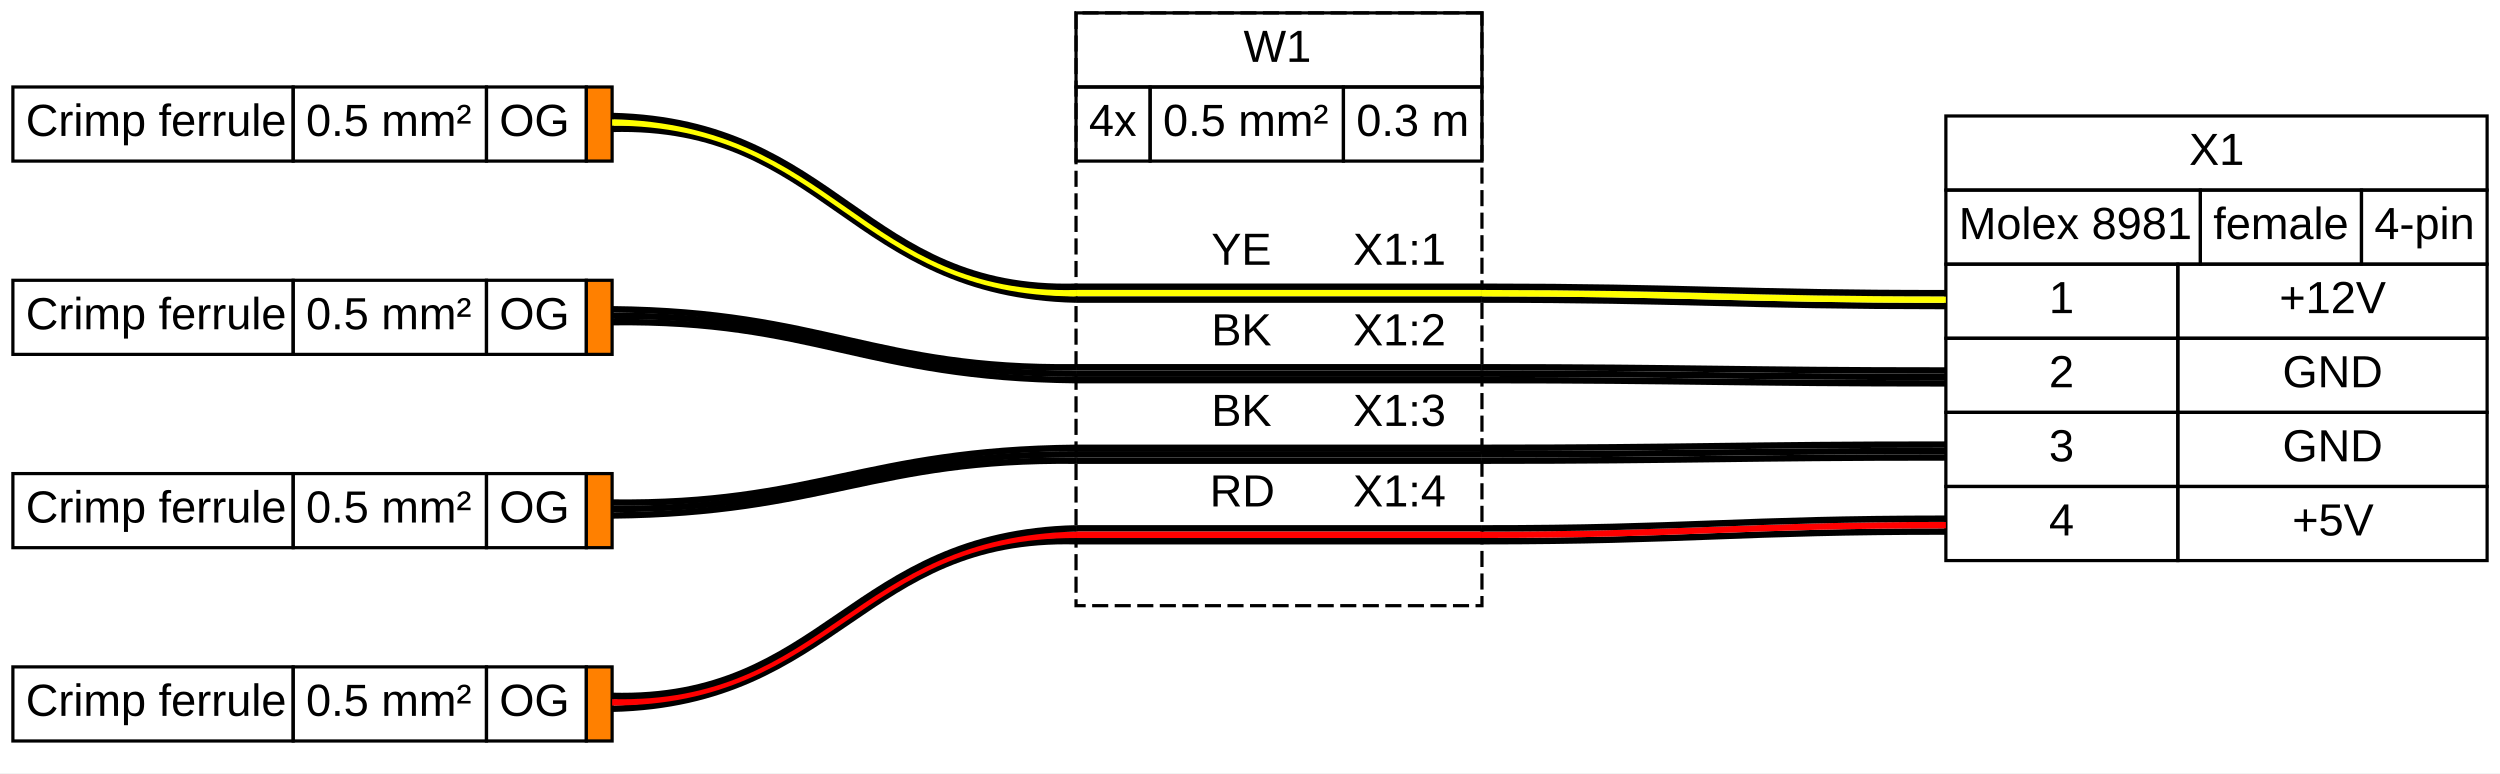
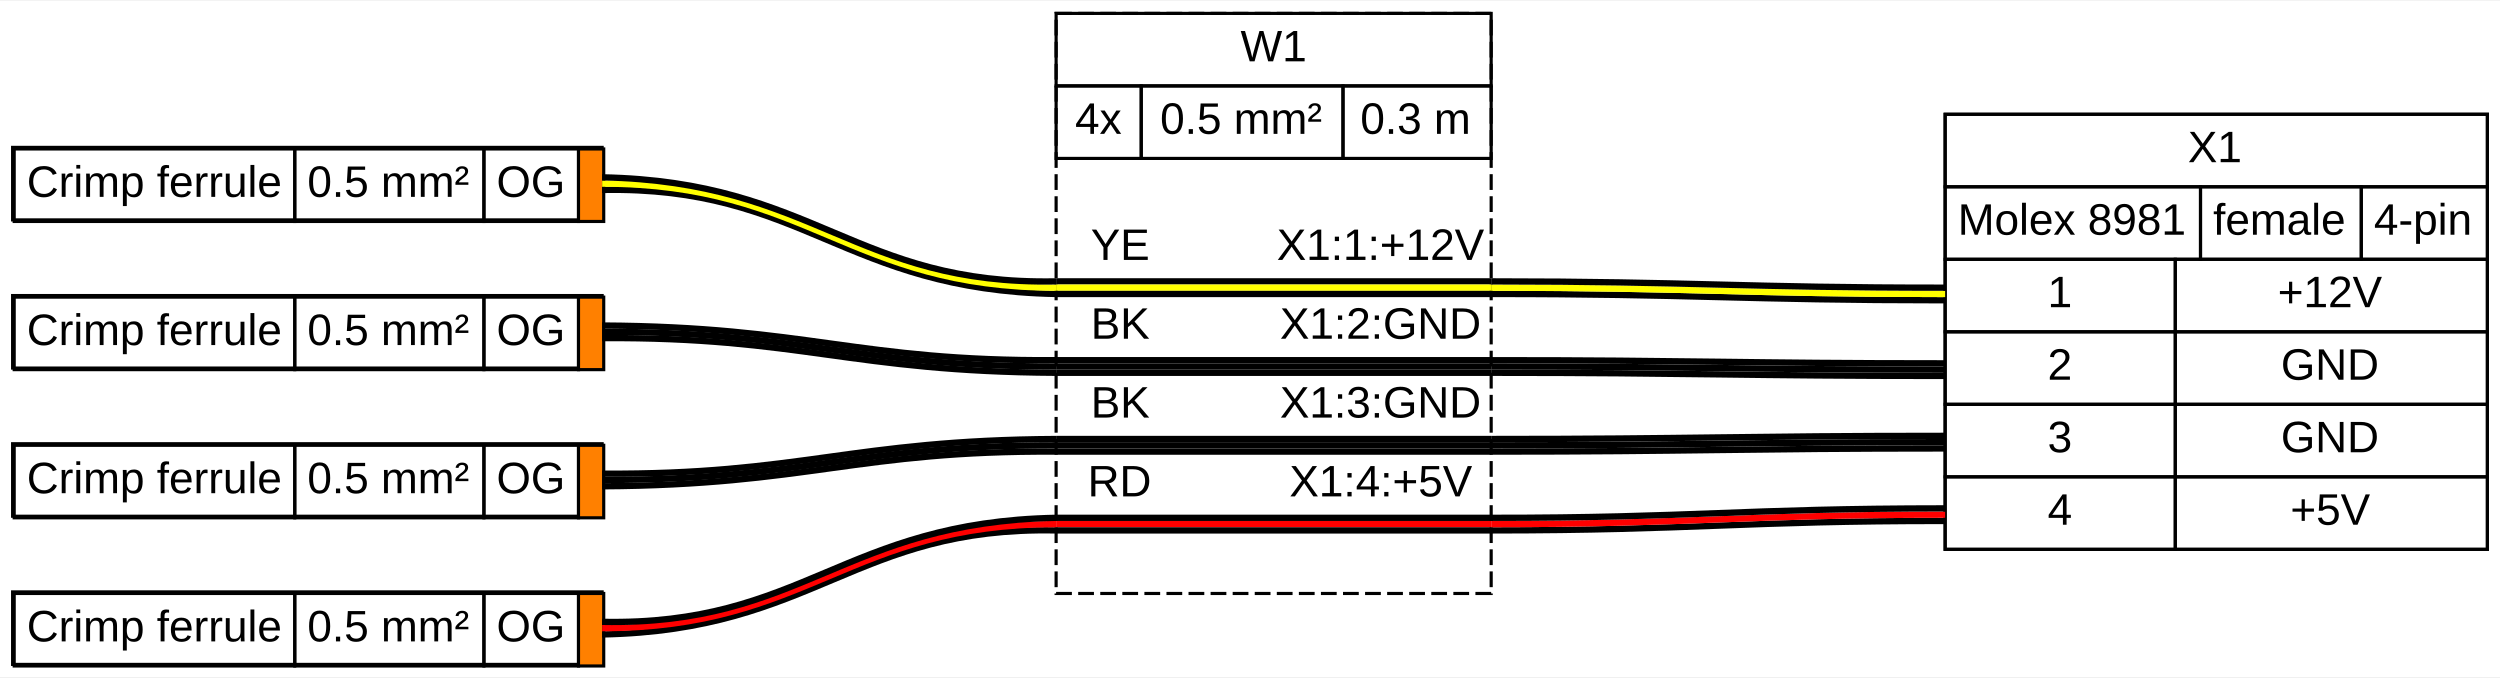
- <svg xmlns="http://www.w3.org/2000/svg" width="776pt" height="240pt" viewBox="0.00 0.00 776.00 240.00">
-   <g id="graph0" class="graph" transform="scale(1 1) rotate(0) translate(4 236)">
-     <polygon fill="white" stroke="transparent" points="-4,4 -4,-236 772,-236 772,4 -4,4" />
+ <svg xmlns="http://www.w3.org/2000/svg" width="793pt" height="215pt" viewBox="0.00 0.00 793.00 214.50">
+   <g id="graph0" class="graph" transform="scale(1 1) rotate(0) translate(4 210.5)">
+     <polygon fill="#ffffff" stroke="transparent" points="-4,4 -4,-210.5 789,-210.5 789,4 -4,4" />
    <g id="node1" class="node">
-       <polygon fill="white" stroke="transparent" points="768,-200 600,-200 600,-62 768,-62 768,-200" />
-       <polygon fill="none" stroke="black" points="600,-177 600,-200 768,-200 768,-177 600,-177" />
-       <text text-anchor="start" x="675.5" y="-184.8" font-family="arial" font-size="14.00">X1</text>
-       <polygon fill="none" stroke="black" points="600,-154 600,-177 679,-177 679,-154 600,-154" />
-       <text text-anchor="start" x="604" y="-161.8" font-family="arial" font-size="14.00">Molex 8981</text>
-       <polygon fill="none" stroke="black" points="679,-154 679,-177 729,-177 729,-154 679,-154" />
-       <text text-anchor="start" x="683" y="-161.8" font-family="arial" font-size="14.00">female</text>
-       <polygon fill="none" stroke="black" points="729,-154 729,-177 768,-177 768,-154 729,-154" />
-       <text text-anchor="start" x="733" y="-161.8" font-family="arial" font-size="14.00">4-pin</text>
-       <polygon fill="none" stroke="black" points="600,-131 600,-154 672,-154 672,-131 600,-131" />
-       <text text-anchor="start" x="632" y="-138.8" font-family="arial" font-size="14.00">1</text>
-       <polygon fill="none" stroke="black" points="672,-131 672,-154 768,-154 768,-131 672,-131" />
-       <text text-anchor="start" x="703.5" y="-138.8" font-family="arial" font-size="14.00">+12V</text>
-       <polygon fill="none" stroke="black" points="600,-108 600,-131 672,-131 672,-108 600,-108" />
-       <text text-anchor="start" x="632" y="-115.8" font-family="arial" font-size="14.00">2</text>
-       <polygon fill="none" stroke="black" points="672,-108 672,-131 768,-131 768,-108 672,-108" />
-       <text text-anchor="start" x="704.5" y="-115.8" font-family="arial" font-size="14.00">GND</text>
-       <polygon fill="none" stroke="black" points="600,-85 600,-108 672,-108 672,-85 600,-85" />
-       <text text-anchor="start" x="632" y="-92.8" font-family="arial" font-size="14.00">3</text>
-       <polygon fill="none" stroke="black" points="672,-85 672,-108 768,-108 768,-85 672,-85" />
-       <text text-anchor="start" x="704.5" y="-92.8" font-family="arial" font-size="14.00">GND</text>
-       <polygon fill="none" stroke="black" points="600,-62 600,-85 672,-85 672,-62 600,-62" />
-       <text text-anchor="start" x="632" y="-69.8" font-family="arial" font-size="14.00">4</text>
-       <polygon fill="none" stroke="black" points="672,-62 672,-85 768,-85 768,-62 672,-62" />
-       <text text-anchor="start" x="707.5" y="-69.8" font-family="arial" font-size="14.00">+5V</text>
+       <polygon fill="#ffffff" stroke="black" points="785,-174.5 613,-174.5 613,-36.5 785,-36.5 785,-174.5" />
+       <polygon fill="none" stroke="black" points="613,-151.5 613,-174.5 785,-174.5 785,-151.5 613,-151.5" />
+       <text text-anchor="start" x="690" y="-159.3" font-family="arial" font-size="14.00">X1</text>
+       <polygon fill="none" stroke="black" points="613,-128.5 613,-151.5 694,-151.5 694,-128.5 613,-128.5" />
+       <text text-anchor="start" x="617" y="-136.3" font-family="arial" font-size="14.00">Molex 8981</text>
+       <polygon fill="none" stroke="black" points="694,-128.5 694,-151.5 745,-151.5 745,-128.5 694,-128.5" />
+       <text text-anchor="start" x="698" y="-136.3" font-family="arial" font-size="14.00">female</text>
+       <polygon fill="none" stroke="black" points="745,-128.5 745,-151.5 785,-151.5 785,-128.5 745,-128.5" />
+       <text text-anchor="start" x="749" y="-136.3" font-family="arial" font-size="14.00">4-pin</text>
+       <polygon fill="none" stroke="black" points="613,-105.5 613,-128.5 686,-128.5 686,-105.5 613,-105.5" />
+       <text text-anchor="start" x="645.5" y="-113.3" font-family="arial" font-size="14.00">1</text>
+       <polygon fill="none" stroke="black" points="686,-105.5 686,-128.5 785,-128.5 785,-105.5 686,-105.5" />
+       <text text-anchor="start" x="718.5" y="-113.3" font-family="arial" font-size="14.00">+12V</text>
+       <polygon fill="none" stroke="black" points="613,-82.5 613,-105.5 686,-105.5 686,-82.5 613,-82.5" />
+       <text text-anchor="start" x="645.5" y="-90.3" font-family="arial" font-size="14.00">2</text>
+       <polygon fill="none" stroke="black" points="686,-82.5 686,-105.5 785,-105.5 785,-82.5 686,-82.5" />
+       <text text-anchor="start" x="719.5" y="-90.3" font-family="arial" font-size="14.00">GND</text>
+       <polygon fill="none" stroke="black" points="613,-59.5 613,-82.5 686,-82.5 686,-59.5 613,-59.5" />
+       <text text-anchor="start" x="645.5" y="-67.3" font-family="arial" font-size="14.00">3</text>
+       <polygon fill="none" stroke="black" points="686,-59.5 686,-82.5 785,-82.5 785,-59.5 686,-59.5" />
+       <text text-anchor="start" x="719.5" y="-67.3" font-family="arial" font-size="14.00">GND</text>
+       <polygon fill="none" stroke="black" points="613,-36.5 613,-59.5 686,-59.5 686,-36.5 613,-36.5" />
+       <text text-anchor="start" x="645.5" y="-44.3" font-family="arial" font-size="14.00">4</text>
+       <polygon fill="none" stroke="black" points="686,-36.5 686,-59.5 785,-59.5 785,-36.5 686,-36.5" />
+       <text text-anchor="start" x="722.5" y="-44.3" font-family="arial" font-size="14.00">+5V</text>
    </g>
    <g id="node2" class="node">
-       <polygon fill="white" stroke="transparent" points="186,-216 0,-216 0,-180 186,-180 186,-216" />
-       <polygon fill="none" stroke="black" points="0,-186 0,-209 87,-209 87,-186 0,-186" />
-       <text text-anchor="start" x="4" y="-193.8" font-family="arial" font-size="14.00">Crimp ferrule</text>
-       <polygon fill="none" stroke="black" points="87,-186 87,-209 147,-209 147,-186 87,-186" />
-       <text text-anchor="start" x="91" y="-193.8" font-family="arial" font-size="14.00">0.5 mm²</text>
-       <polygon fill="none" stroke="black" points="147,-186 147,-209 178,-209 178,-186 147,-186" />
-       <text text-anchor="start" x="151" y="-193.8" font-family="arial" font-size="14.00">OG</text>
-       <polygon fill="#ff8000" stroke="transparent" points="178,-186 178,-209 186,-209 186,-186 178,-186" />
-       <polygon fill="none" stroke="black" points="178,-186 178,-209 186,-209 186,-186 178,-186" />
+       <polygon fill="#ffffff" stroke="black" points="187,-164 0,-164 0,-141 187,-141 187,-164" />
+       <polygon fill="none" stroke="black" points="0.5,-140.5 0.5,-163.5 89.5,-163.5 89.5,-140.5 0.5,-140.5" />
+       <text text-anchor="start" x="4.5" y="-148.3" font-family="arial" font-size="14.00">Crimp ferrule</text>
+       <polygon fill="none" stroke="black" points="89.5,-140.5 89.5,-163.5 149.5,-163.5 149.5,-140.5 89.5,-140.5" />
+       <text text-anchor="start" x="93.5" y="-148.3" font-family="arial" font-size="14.00">0.5 mm²</text>
+       <polygon fill="none" stroke="black" points="149.5,-140.5 149.5,-163.5 179.5,-163.5 179.5,-140.5 149.5,-140.5" />
+       <text text-anchor="start" x="153.5" y="-148.3" font-family="arial" font-size="14.00">OG</text>
+       <polygon fill="#ff8000" stroke="transparent" points="179.5,-140.5 179.5,-163.5 187.5,-163.5 187.5,-140.5 179.5,-140.5" />
+       <polygon fill="none" stroke="black" points="179.5,-140.5 179.5,-163.5 187.5,-163.5 187.5,-140.5 179.5,-140.5" />
    </g>
    <g id="node6" class="node">
-       <polygon fill="white" stroke="black" stroke-dasharray="5,2" points="456,-232 330,-232 330,-48 456,-48 456,-232" />
-       <polygon fill="none" stroke="black" points="330,-209 330,-232 456,-232 456,-209 330,-209" />
-       <text text-anchor="start" x="382" y="-216.8" font-family="arial" font-size="14.00">W1</text>
-       <polygon fill="none" stroke="black" points="330,-186 330,-209 353,-209 353,-186 330,-186" />
-       <text text-anchor="start" x="334" y="-193.8" font-family="arial" font-size="14.00">4x</text>
-       <polygon fill="none" stroke="black" points="353,-186 353,-209 413,-209 413,-186 353,-186" />
-       <text text-anchor="start" x="357" y="-193.8" font-family="arial" font-size="14.00">0.5 mm²</text>
-       <polygon fill="none" stroke="black" points="413,-186 413,-209 456,-209 456,-186 413,-186" />
-       <text text-anchor="start" x="417" y="-193.8" font-family="arial" font-size="14.00">0.3 m</text>
-       <text text-anchor="start" x="342.5" y="-172.8" font-family="arial" font-size="14.00"> </text>
-       <text text-anchor="start" x="372" y="-153.8" font-family="arial" font-size="14.00">YE</text>
-       <text text-anchor="start" x="416" y="-153.8" font-family="arial" font-size="14.00">X1:1</text>
-       <polygon fill="#000000" stroke="transparent" points="330,-146 330,-148 456,-148 456,-146 330,-146" />
-       <polygon fill="#ffff00" stroke="transparent" points="330,-144 330,-146 456,-146 456,-144 330,-144" />
-       <polygon fill="#000000" stroke="transparent" points="330,-142 330,-144 456,-144 456,-142 330,-142" />
-       <text text-anchor="start" x="372" y="-128.8" font-family="arial" font-size="14.00">BK</text>
-       <text text-anchor="start" x="416" y="-128.8" font-family="arial" font-size="14.00">X1:2</text>
-       <polygon fill="#000000" stroke="transparent" points="330,-121 330,-123 456,-123 456,-121 330,-121" />
-       <polygon fill="#000000" stroke="transparent" points="330,-119 330,-121 456,-121 456,-119 330,-119" />
-       <polygon fill="#000000" stroke="transparent" points="330,-117 330,-119 456,-119 456,-117 330,-117" />
-       <text text-anchor="start" x="372" y="-103.8" font-family="arial" font-size="14.00">BK</text>
-       <text text-anchor="start" x="416" y="-103.8" font-family="arial" font-size="14.00">X1:3</text>
-       <polygon fill="#000000" stroke="transparent" points="330,-96 330,-98 456,-98 456,-96 330,-96" />
-       <polygon fill="#000000" stroke="transparent" points="330,-94 330,-96 456,-96 456,-94 330,-94" />
-       <polygon fill="#000000" stroke="transparent" points="330,-92 330,-94 456,-94 456,-92 330,-92" />
-       <text text-anchor="start" x="371.5" y="-78.8" font-family="arial" font-size="14.00">RD</text>
-       <text text-anchor="start" x="416" y="-78.8" font-family="arial" font-size="14.00">X1:4</text>
-       <polygon fill="#000000" stroke="transparent" points="330,-71 330,-73 456,-73 456,-71 330,-71" />
-       <polygon fill="#ff0000" stroke="transparent" points="330,-69 330,-71 456,-71 456,-69 330,-69" />
-       <polygon fill="#000000" stroke="transparent" points="330,-67 330,-69 456,-69 456,-67 330,-67" />
-       <text text-anchor="start" x="342.5" y="-53.8" font-family="arial" font-size="14.00"> </text>
+       <polygon fill="#ffffff" stroke="black" stroke-dasharray="5,2" points="469,-206.5 331,-206.5 331,-22.5 469,-22.5 469,-206.5" />
+       <polygon fill="none" stroke="black" points="331,-183.5 331,-206.5 469,-206.5 469,-183.5 331,-183.5" />
+       <text text-anchor="start" x="389.5" y="-191.3" font-family="arial" font-size="14.00">W1</text>
+       <polygon fill="none" stroke="black" points="331,-160.5 331,-183.5 358,-183.5 358,-160.5 331,-160.5" />
+       <text text-anchor="start" x="337" y="-168.3" font-family="arial" font-size="14.00">4x</text>
+       <polygon fill="none" stroke="black" points="358,-160.5 358,-183.5 422,-183.5 422,-160.5 358,-160.5" />
+       <text text-anchor="start" x="364" y="-168.3" font-family="arial" font-size="14.00">0.5 mm²</text>
+       <polygon fill="none" stroke="black" points="422,-160.5 422,-183.5 469,-183.5 469,-160.5 422,-160.5" />
+       <text text-anchor="start" x="427.5" y="-168.3" font-family="arial" font-size="14.00">0.3 m</text>
+       <text text-anchor="start" x="333" y="-147.3" font-family="arial" font-size="14.00"> </text>
+       <text text-anchor="start" x="342" y="-128.3" font-family="arial" font-size="14.00">     YE    </text>
+       <text text-anchor="start" x="401" y="-128.3" font-family="arial" font-size="14.00">X1:1:+12V</text>
+       <polygon fill="#000000" stroke="transparent" points="331,-120.5 331,-122.5 469,-122.5 469,-120.5 331,-120.5" />
+       <polygon fill="#ffff00" stroke="transparent" points="331,-118.5 331,-120.5 469,-120.5 469,-118.5 331,-118.5" />
+       <polygon fill="#000000" stroke="transparent" points="331,-116.5 331,-118.5 469,-118.5 469,-116.5 331,-116.5" />
+       <text text-anchor="start" x="342" y="-103.3" font-family="arial" font-size="14.00">     BK    </text>
+       <text text-anchor="start" x="402" y="-103.3" font-family="arial" font-size="14.00">X1:2:GND</text>
+       <polygon fill="#000000" stroke="transparent" points="331,-95.5 331,-97.5 469,-97.5 469,-95.5 331,-95.5" />
+       <polygon fill="#000000" stroke="transparent" points="331,-93.5 331,-95.5 469,-95.5 469,-93.5 331,-93.5" />
+       <polygon fill="#000000" stroke="transparent" points="331,-91.5 331,-93.5 469,-93.5 469,-91.5 331,-91.5" />
+       <text text-anchor="start" x="342" y="-78.3" font-family="arial" font-size="14.00">     BK    </text>
+       <text text-anchor="start" x="402" y="-78.3" font-family="arial" font-size="14.00">X1:3:GND</text>
+       <polygon fill="#000000" stroke="transparent" points="331,-70.5 331,-72.5 469,-72.5 469,-70.5 331,-70.5" />
+       <polygon fill="#000000" stroke="transparent" points="331,-68.5 331,-70.5 469,-70.5 469,-68.5 331,-68.5" />
+       <polygon fill="#000000" stroke="transparent" points="331,-66.5 331,-68.5 469,-68.5 469,-66.5 331,-66.5" />
+       <text text-anchor="start" x="341" y="-53.3" font-family="arial" font-size="14.00">     RD    </text>
+       <text text-anchor="start" x="405" y="-53.3" font-family="arial" font-size="14.00">X1:4:+5V</text>
+       <polygon fill="#000000" stroke="transparent" points="331,-45.5 331,-47.5 469,-47.5 469,-45.5 331,-45.5" />
+       <polygon fill="#ff0000" stroke="transparent" points="331,-43.5 331,-45.5 469,-45.5 469,-43.5 331,-43.5" />
+       <polygon fill="#000000" stroke="transparent" points="331,-41.5 331,-43.5 469,-43.5 469,-41.5 331,-41.5" />
+       <text text-anchor="start" x="333" y="-28.3" font-family="arial" font-size="14.00"> </text>
    </g>
    <g id="edge1" class="edge">
-       <path fill="none" stroke="#000000" stroke-width="2" d="M186,-196C252.22,-197.72 259.82,-144.72 330,-143" />
-       <path fill="none" stroke="#ffff00" stroke-width="2" d="M186,-198C254.2,-198 261.8,-145 330,-145" />
-       <path fill="none" stroke="#000000" stroke-width="2" d="M186,-200C256.18,-198.28 263.78,-145.28 330,-147" />
+       <path fill="none" stroke="#000000" stroke-width="2" d="M187,-150.5C250.79,-151.78 263.47,-118.78 331,-117.5" />
+       <path fill="none" stroke="#ffff00" stroke-width="2" d="M187,-152.5C252.66,-152.5 265.34,-119.5 331,-119.5" />
+       <path fill="none" stroke="#000000" stroke-width="2" d="M187,-154.5C254.53,-153.22 267.21,-120.22 331,-121.5" />
    </g>
    <g id="node3" class="node">
-       <polygon fill="white" stroke="transparent" points="186,-156 0,-156 0,-120 186,-120 186,-156" />
-       <polygon fill="none" stroke="black" points="0,-126 0,-149 87,-149 87,-126 0,-126" />
-       <text text-anchor="start" x="4" y="-133.8" font-family="arial" font-size="14.00">Crimp ferrule</text>
-       <polygon fill="none" stroke="black" points="87,-126 87,-149 147,-149 147,-126 87,-126" />
-       <text text-anchor="start" x="91" y="-133.8" font-family="arial" font-size="14.00">0.5 mm²</text>
-       <polygon fill="none" stroke="black" points="147,-126 147,-149 178,-149 178,-126 147,-126" />
-       <text text-anchor="start" x="151" y="-133.8" font-family="arial" font-size="14.00">OG</text>
-       <polygon fill="#ff8000" stroke="transparent" points="178,-126 178,-149 186,-149 186,-126 178,-126" />
-       <polygon fill="none" stroke="black" points="178,-126 178,-149 186,-149 186,-126 178,-126" />
+       <polygon fill="#ffffff" stroke="black" points="187,-117 0,-117 0,-94 187,-94 187,-117" />
+       <polygon fill="none" stroke="black" points="0.5,-93.5 0.5,-116.5 89.5,-116.5 89.5,-93.5 0.5,-93.5" />
+       <text text-anchor="start" x="4.5" y="-101.3" font-family="arial" font-size="14.00">Crimp ferrule</text>
+       <polygon fill="none" stroke="black" points="89.5,-93.5 89.5,-116.5 149.5,-116.5 149.5,-93.5 89.5,-93.5" />
+       <text text-anchor="start" x="93.5" y="-101.3" font-family="arial" font-size="14.00">0.5 mm²</text>
+       <polygon fill="none" stroke="black" points="149.5,-93.5 149.5,-116.5 179.5,-116.5 179.5,-93.5 149.5,-93.5" />
+       <text text-anchor="start" x="153.5" y="-101.3" font-family="arial" font-size="14.00">OG</text>
+       <polygon fill="#ff8000" stroke="transparent" points="179.5,-93.5 179.5,-116.5 187.5,-116.5 187.5,-93.5 179.5,-93.5" />
+       <polygon fill="none" stroke="black" points="179.5,-93.5 179.5,-116.5 187.5,-116.5 187.5,-93.5 179.5,-93.5" />
    </g>
    <g id="edge3" class="edge">
-       <path fill="none" stroke="#000000" stroke-width="2" d="M186,-136C248.96,-136.72 263.97,-118.72 330,-118" />
-       <path fill="none" stroke="#000000" stroke-width="2" d="M186,-138C250.5,-138 265.5,-120 330,-120" />
-       <path fill="none" stroke="#000000" stroke-width="2" d="M186,-140C252.03,-139.28 267.04,-121.28 330,-122" />
+       <path fill="none" stroke="#000000" stroke-width="2" d="M187,-103.5C250.04,-103.86 265.66,-92.86 331,-92.5" />
+       <path fill="none" stroke="#000000" stroke-width="2" d="M187,-105.5C251.19,-105.5 266.81,-94.5 331,-94.5" />
+       <path fill="none" stroke="#000000" stroke-width="2" d="M187,-107.5C252.34,-107.14 267.96,-96.14 331,-96.5" />
    </g>
    <g id="node4" class="node">
-       <polygon fill="white" stroke="transparent" points="186,-96 0,-96 0,-60 186,-60 186,-96" />
-       <polygon fill="none" stroke="black" points="0,-66 0,-89 87,-89 87,-66 0,-66" />
-       <text text-anchor="start" x="4" y="-73.8" font-family="arial" font-size="14.00">Crimp ferrule</text>
-       <polygon fill="none" stroke="black" points="87,-66 87,-89 147,-89 147,-66 87,-66" />
-       <text text-anchor="start" x="91" y="-73.8" font-family="arial" font-size="14.00">0.5 mm²</text>
-       <polygon fill="none" stroke="black" points="147,-66 147,-89 178,-89 178,-66 147,-66" />
-       <text text-anchor="start" x="151" y="-73.8" font-family="arial" font-size="14.00">OG</text>
-       <polygon fill="#ff8000" stroke="transparent" points="178,-66 178,-89 186,-89 186,-66 178,-66" />
-       <polygon fill="none" stroke="black" points="178,-66 178,-89 186,-89 186,-66 178,-66" />
+       <polygon fill="#ffffff" stroke="black" points="187,-70 0,-70 0,-47 187,-47 187,-70" />
+       <polygon fill="none" stroke="black" points="0.5,-46.5 0.5,-69.5 89.5,-69.5 89.5,-46.5 0.5,-46.5" />
+       <text text-anchor="start" x="4.5" y="-54.3" font-family="arial" font-size="14.00">Crimp ferrule</text>
+       <polygon fill="none" stroke="black" points="89.5,-46.5 89.5,-69.5 149.5,-69.5 149.5,-46.5 89.5,-46.5" />
+       <text text-anchor="start" x="93.5" y="-54.3" font-family="arial" font-size="14.00">0.5 mm²</text>
+       <polygon fill="none" stroke="black" points="149.5,-46.5 149.5,-69.5 179.5,-69.5 179.5,-46.5 149.5,-46.5" />
+       <text text-anchor="start" x="153.5" y="-54.3" font-family="arial" font-size="14.00">OG</text>
+       <polygon fill="#ff8000" stroke="transparent" points="179.5,-46.5 179.5,-69.5 187.5,-69.5 187.5,-46.5 179.5,-46.5" />
+       <polygon fill="none" stroke="black" points="179.5,-46.5 179.5,-69.5 187.5,-69.5 187.5,-46.5 179.5,-46.5" />
    </g>
    <g id="edge5" class="edge">
-       <path fill="none" stroke="#000000" stroke-width="2" d="M186,-76C251.94,-76.67 267.05,-93.67 330,-93" />
-       <path fill="none" stroke="#000000" stroke-width="2" d="M186,-78C250.44,-78 265.56,-95 330,-95" />
-       <path fill="none" stroke="#000000" stroke-width="2" d="M186,-80C248.95,-79.33 264.06,-96.33 330,-97" />
+       <path fill="none" stroke="#000000" stroke-width="2" d="M187,-56.5C252.34,-56.86 267.96,-67.86 331,-67.5" />
+       <path fill="none" stroke="#000000" stroke-width="2" d="M187,-58.5C251.19,-58.5 266.81,-69.5 331,-69.5" />
+       <path fill="none" stroke="#000000" stroke-width="2" d="M187,-60.5C250.04,-60.14 265.66,-71.14 331,-71.5" />
    </g>
    <g id="node5" class="node">
-       <polygon fill="white" stroke="transparent" points="186,-36 0,-36 0,0 186,0 186,-36" />
-       <polygon fill="none" stroke="black" points="0,-6 0,-29 87,-29 87,-6 0,-6" />
-       <text text-anchor="start" x="4" y="-13.8" font-family="arial" font-size="14.00">Crimp ferrule</text>
-       <polygon fill="none" stroke="black" points="87,-6 87,-29 147,-29 147,-6 87,-6" />
-       <text text-anchor="start" x="91" y="-13.8" font-family="arial" font-size="14.00">0.5 mm²</text>
-       <polygon fill="none" stroke="black" points="147,-6 147,-29 178,-29 178,-6 147,-6" />
-       <text text-anchor="start" x="151" y="-13.8" font-family="arial" font-size="14.00">OG</text>
-       <polygon fill="#ff8000" stroke="transparent" points="178,-6 178,-29 186,-29 186,-6 178,-6" />
-       <polygon fill="none" stroke="black" points="178,-6 178,-29 186,-29 186,-6 178,-6" />
+       <polygon fill="#ffffff" stroke="black" points="187,-23 0,-23 0,0 187,0 187,-23" />
+       <polygon fill="none" stroke="black" points="0.5,0.5 0.5,-22.5 89.5,-22.5 89.5,0.5 0.5,0.5" />
+       <text text-anchor="start" x="4.5" y="-7.3" font-family="arial" font-size="14.00">Crimp ferrule</text>
+       <polygon fill="none" stroke="black" points="89.5,0.5 89.5,-22.5 149.5,-22.5 149.5,0.5 89.5,0.5" />
+       <text text-anchor="start" x="93.5" y="-7.3" font-family="arial" font-size="14.00">0.5 mm²</text>
+       <polygon fill="none" stroke="black" points="149.5,0.5 149.5,-22.5 179.5,-22.5 179.5,0.5 149.5,0.5" />
+       <text text-anchor="start" x="153.5" y="-7.3" font-family="arial" font-size="14.00">OG</text>
+       <polygon fill="#ff8000" stroke="transparent" points="179.5,0.5 179.5,-22.5 187.5,-22.5 187.5,0.5 179.5,0.5" />
+       <polygon fill="none" stroke="black" points="179.5,0.5 179.5,-22.5 187.5,-22.5 187.5,0.5 179.5,0.5" />
    </g>
    <g id="edge7" class="edge">
-       <path fill="none" stroke="#000000" stroke-width="2" d="M186,-16C256.02,-17.7 263.93,-69.7 330,-68" />
-       <path fill="none" stroke="#ff0000" stroke-width="2" d="M186,-18C254.05,-18 261.95,-70 330,-70" />
-       <path fill="none" stroke="#000000" stroke-width="2" d="M186,-20C252.07,-18.3 259.98,-70.3 330,-72" />
+       <path fill="none" stroke="#000000" stroke-width="2" d="M187,-9.5C254.53,-10.78 267.21,-43.78 331,-42.5" />
+       <path fill="none" stroke="#ff0000" stroke-width="2" d="M187,-11.5C252.66,-11.5 265.34,-44.5 331,-44.5" />
+       <path fill="none" stroke="#000000" stroke-width="2" d="M187,-13.5C250.79,-12.22 263.47,-45.22 331,-46.5" />
    </g>
    <g id="edge2" class="edge">
-       <path fill="none" stroke="#000000" stroke-width="2" d="M456,-143C519.76,-143.02 535.75,-141.02 600,-141" />
-       <path fill="none" stroke="#ffff00" stroke-width="2" d="M456,-145C520.01,-145 535.99,-143 600,-143" />
-       <path fill="none" stroke="#000000" stroke-width="2" d="M456,-147C520.25,-146.98 536.24,-144.98 600,-145" />
+       <path fill="none" stroke="#000000" stroke-width="2" d="M469,-117.5C532.76,-117.52 548.75,-115.52 613,-115.5" />
+       <path fill="none" stroke="#ffff00" stroke-width="2" d="M469,-119.5C533.01,-119.5 548.99,-117.5 613,-117.5" />
+       <path fill="none" stroke="#000000" stroke-width="2" d="M469,-121.5C533.25,-121.48 549.24,-119.48 613,-119.5" />
    </g>
    <g id="edge4" class="edge">
-       <path fill="none" stroke="#000000" stroke-width="2" d="M456,-118C519.88,-118 535.87,-117 600,-117" />
-       <path fill="none" stroke="#000000" stroke-width="2" d="M456,-120C520,-120 536,-119 600,-119" />
-       <path fill="none" stroke="#000000" stroke-width="2" d="M456,-122C520.13,-122 536.12,-121 600,-121" />
+       <path fill="none" stroke="#000000" stroke-width="2" d="M469,-92.5C532.88,-92.5 548.87,-91.5 613,-91.5" />
+       <path fill="none" stroke="#000000" stroke-width="2" d="M469,-94.5C533,-94.5 549,-93.5 613,-93.5" />
+       <path fill="none" stroke="#000000" stroke-width="2" d="M469,-96.5C533.13,-96.5 549.12,-95.5 613,-95.5" />
    </g>
    <g id="edge6" class="edge">
-       <path fill="none" stroke="#000000" stroke-width="2" d="M456,-93C520.13,-93 536.12,-94 600,-94" />
-       <path fill="none" stroke="#000000" stroke-width="2" d="M456,-95C520,-95 536,-96 600,-96" />
-       <path fill="none" stroke="#000000" stroke-width="2" d="M456,-97C519.88,-97 535.87,-98 600,-98" />
+       <path fill="none" stroke="#000000" stroke-width="2" d="M469,-67.5C533.13,-67.5 549.12,-68.5 613,-68.5" />
+       <path fill="none" stroke="#000000" stroke-width="2" d="M469,-69.5C533,-69.5 549,-70.5 613,-70.5" />
+       <path fill="none" stroke="#000000" stroke-width="2" d="M469,-71.5C532.88,-71.5 548.87,-72.5 613,-72.5" />
    </g>
    <g id="edge8" class="edge">
-       <path fill="none" stroke="#000000" stroke-width="2" d="M456,-68C520.38,-68.03 536.36,-71.03 600,-71" />
-       <path fill="none" stroke="#ff0000" stroke-width="2" d="M456,-70C520.01,-70 535.99,-73 600,-73" />
-       <path fill="none" stroke="#000000" stroke-width="2" d="M456,-72C519.64,-71.97 535.62,-74.97 600,-75" />
+       <path fill="none" stroke="#000000" stroke-width="2" d="M469,-42.5C533.38,-42.53 549.36,-45.53 613,-45.5" />
+       <path fill="none" stroke="#ff0000" stroke-width="2" d="M469,-44.5C533.01,-44.5 548.99,-47.5 613,-47.5" />
+       <path fill="none" stroke="#000000" stroke-width="2" d="M469,-46.5C532.64,-46.47 548.62,-49.47 613,-49.5" />
    </g>
  </g>
</svg>
